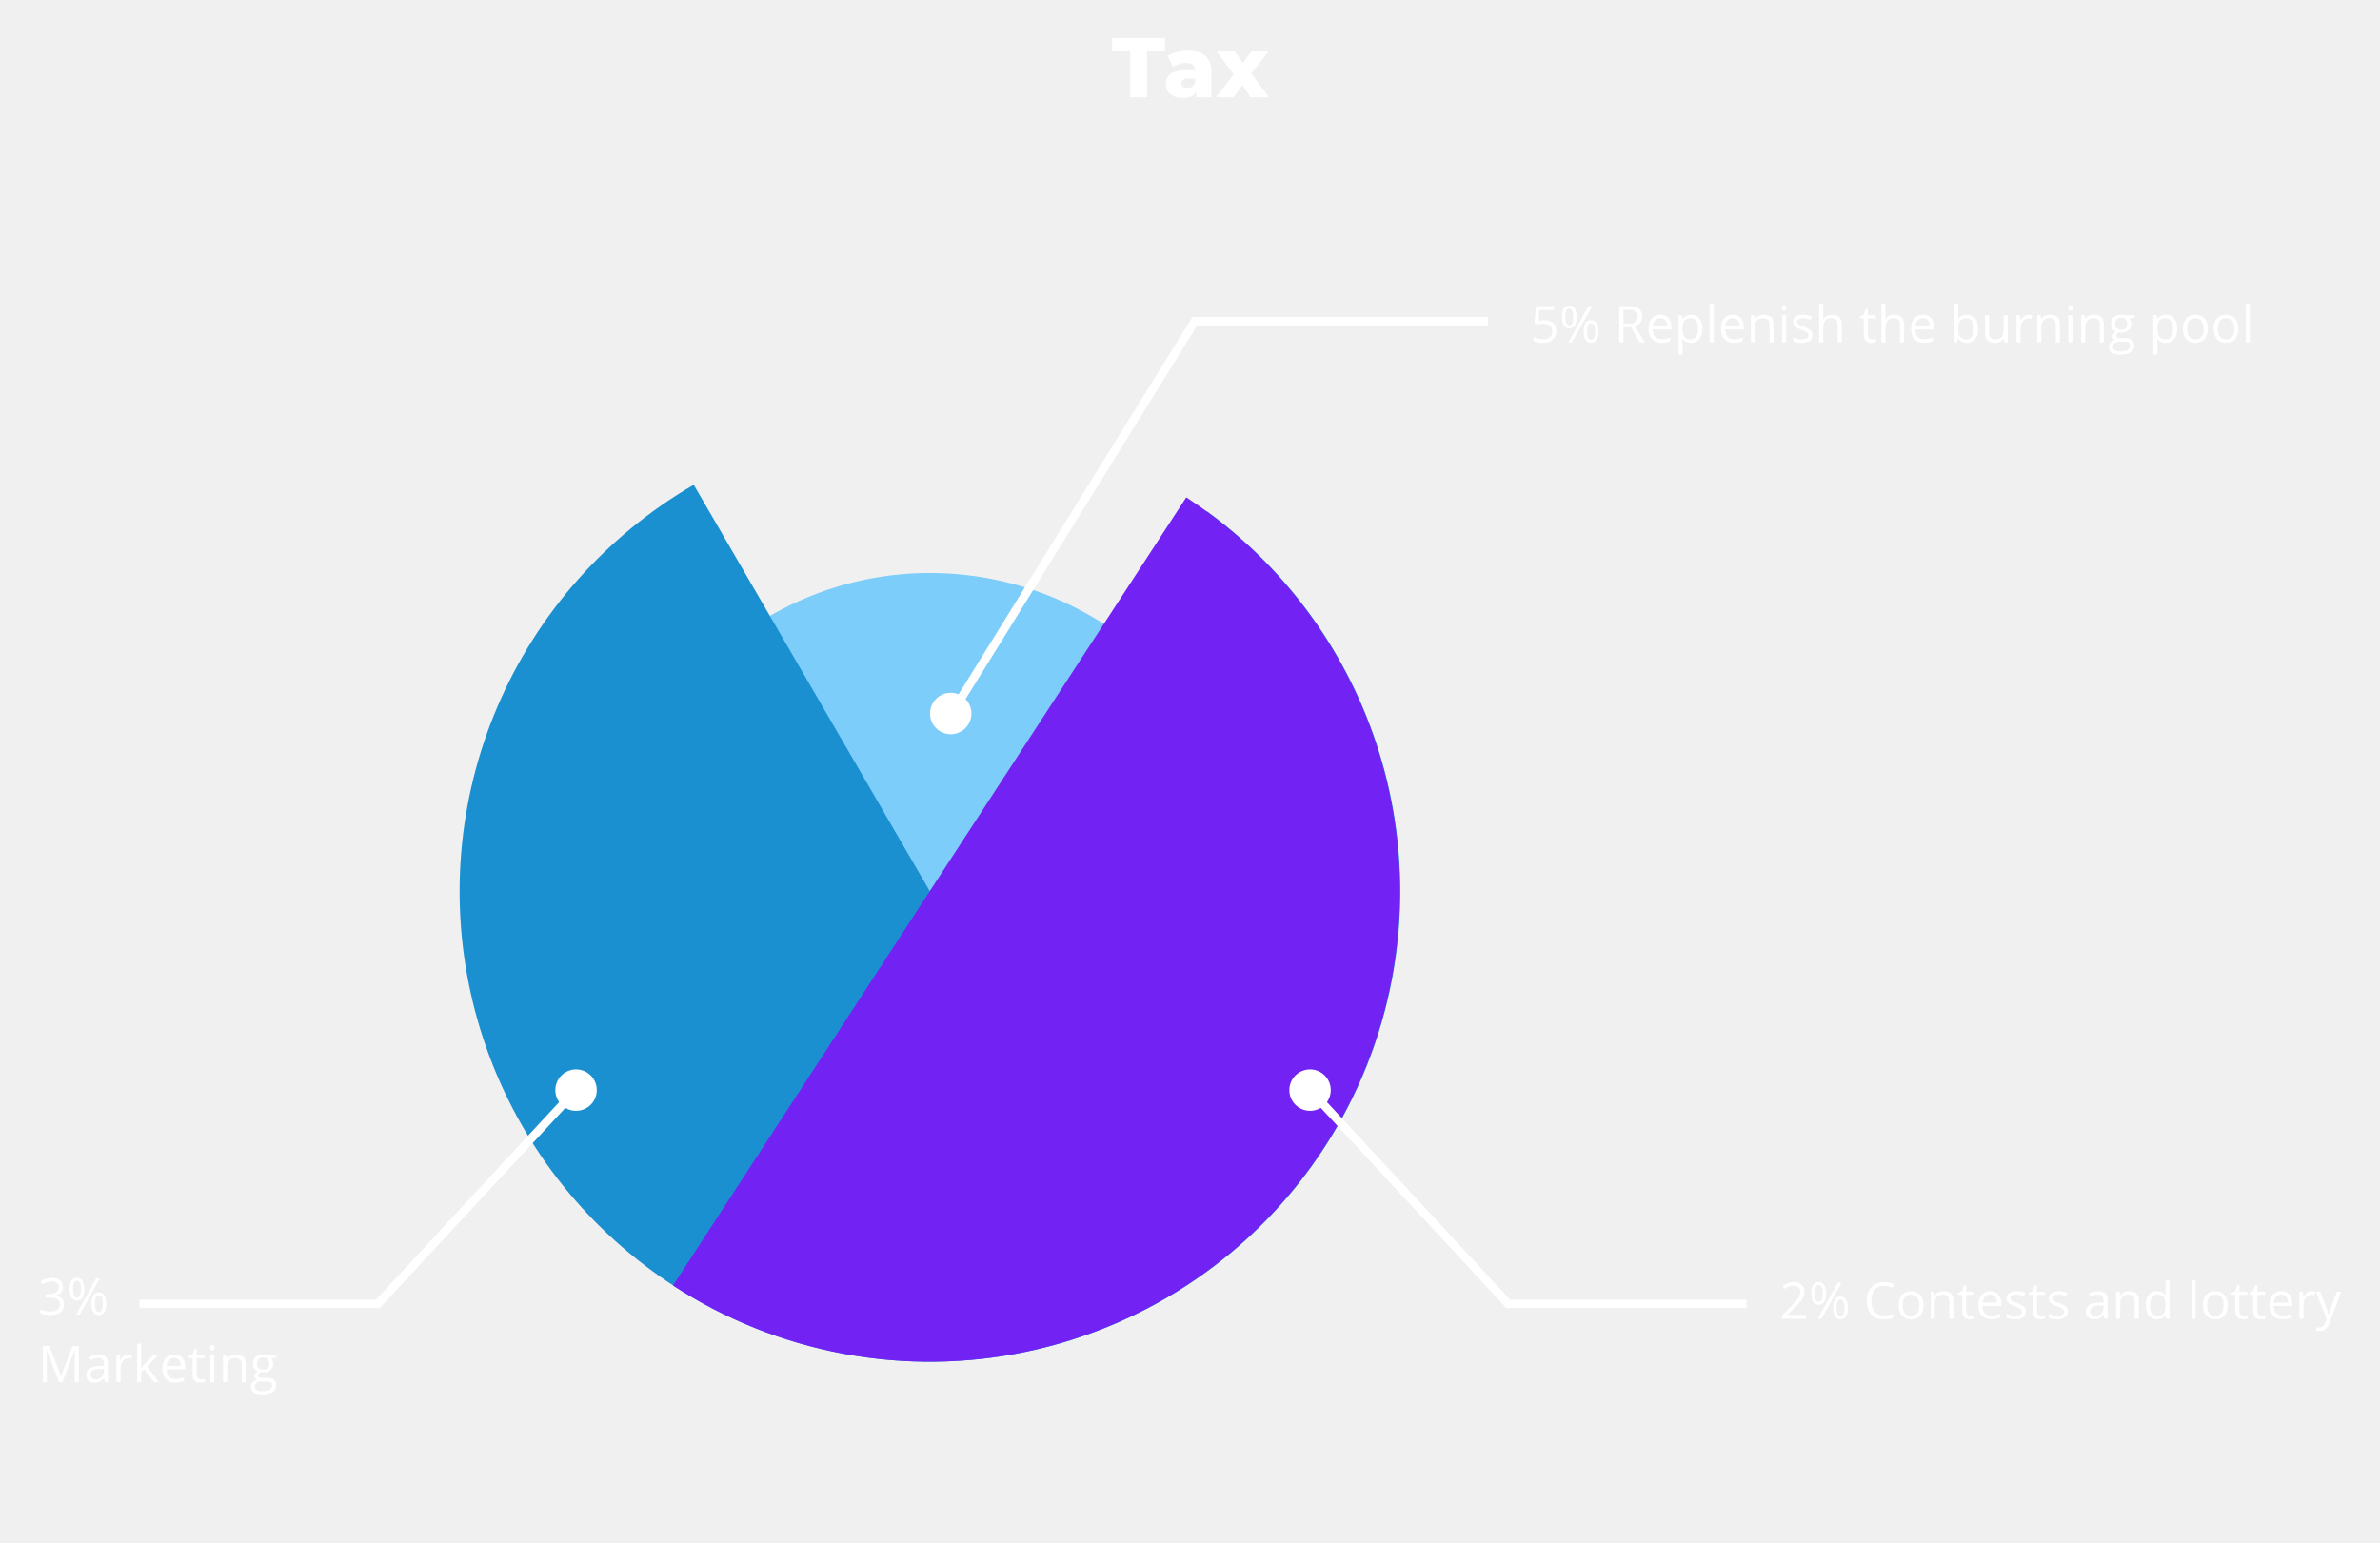
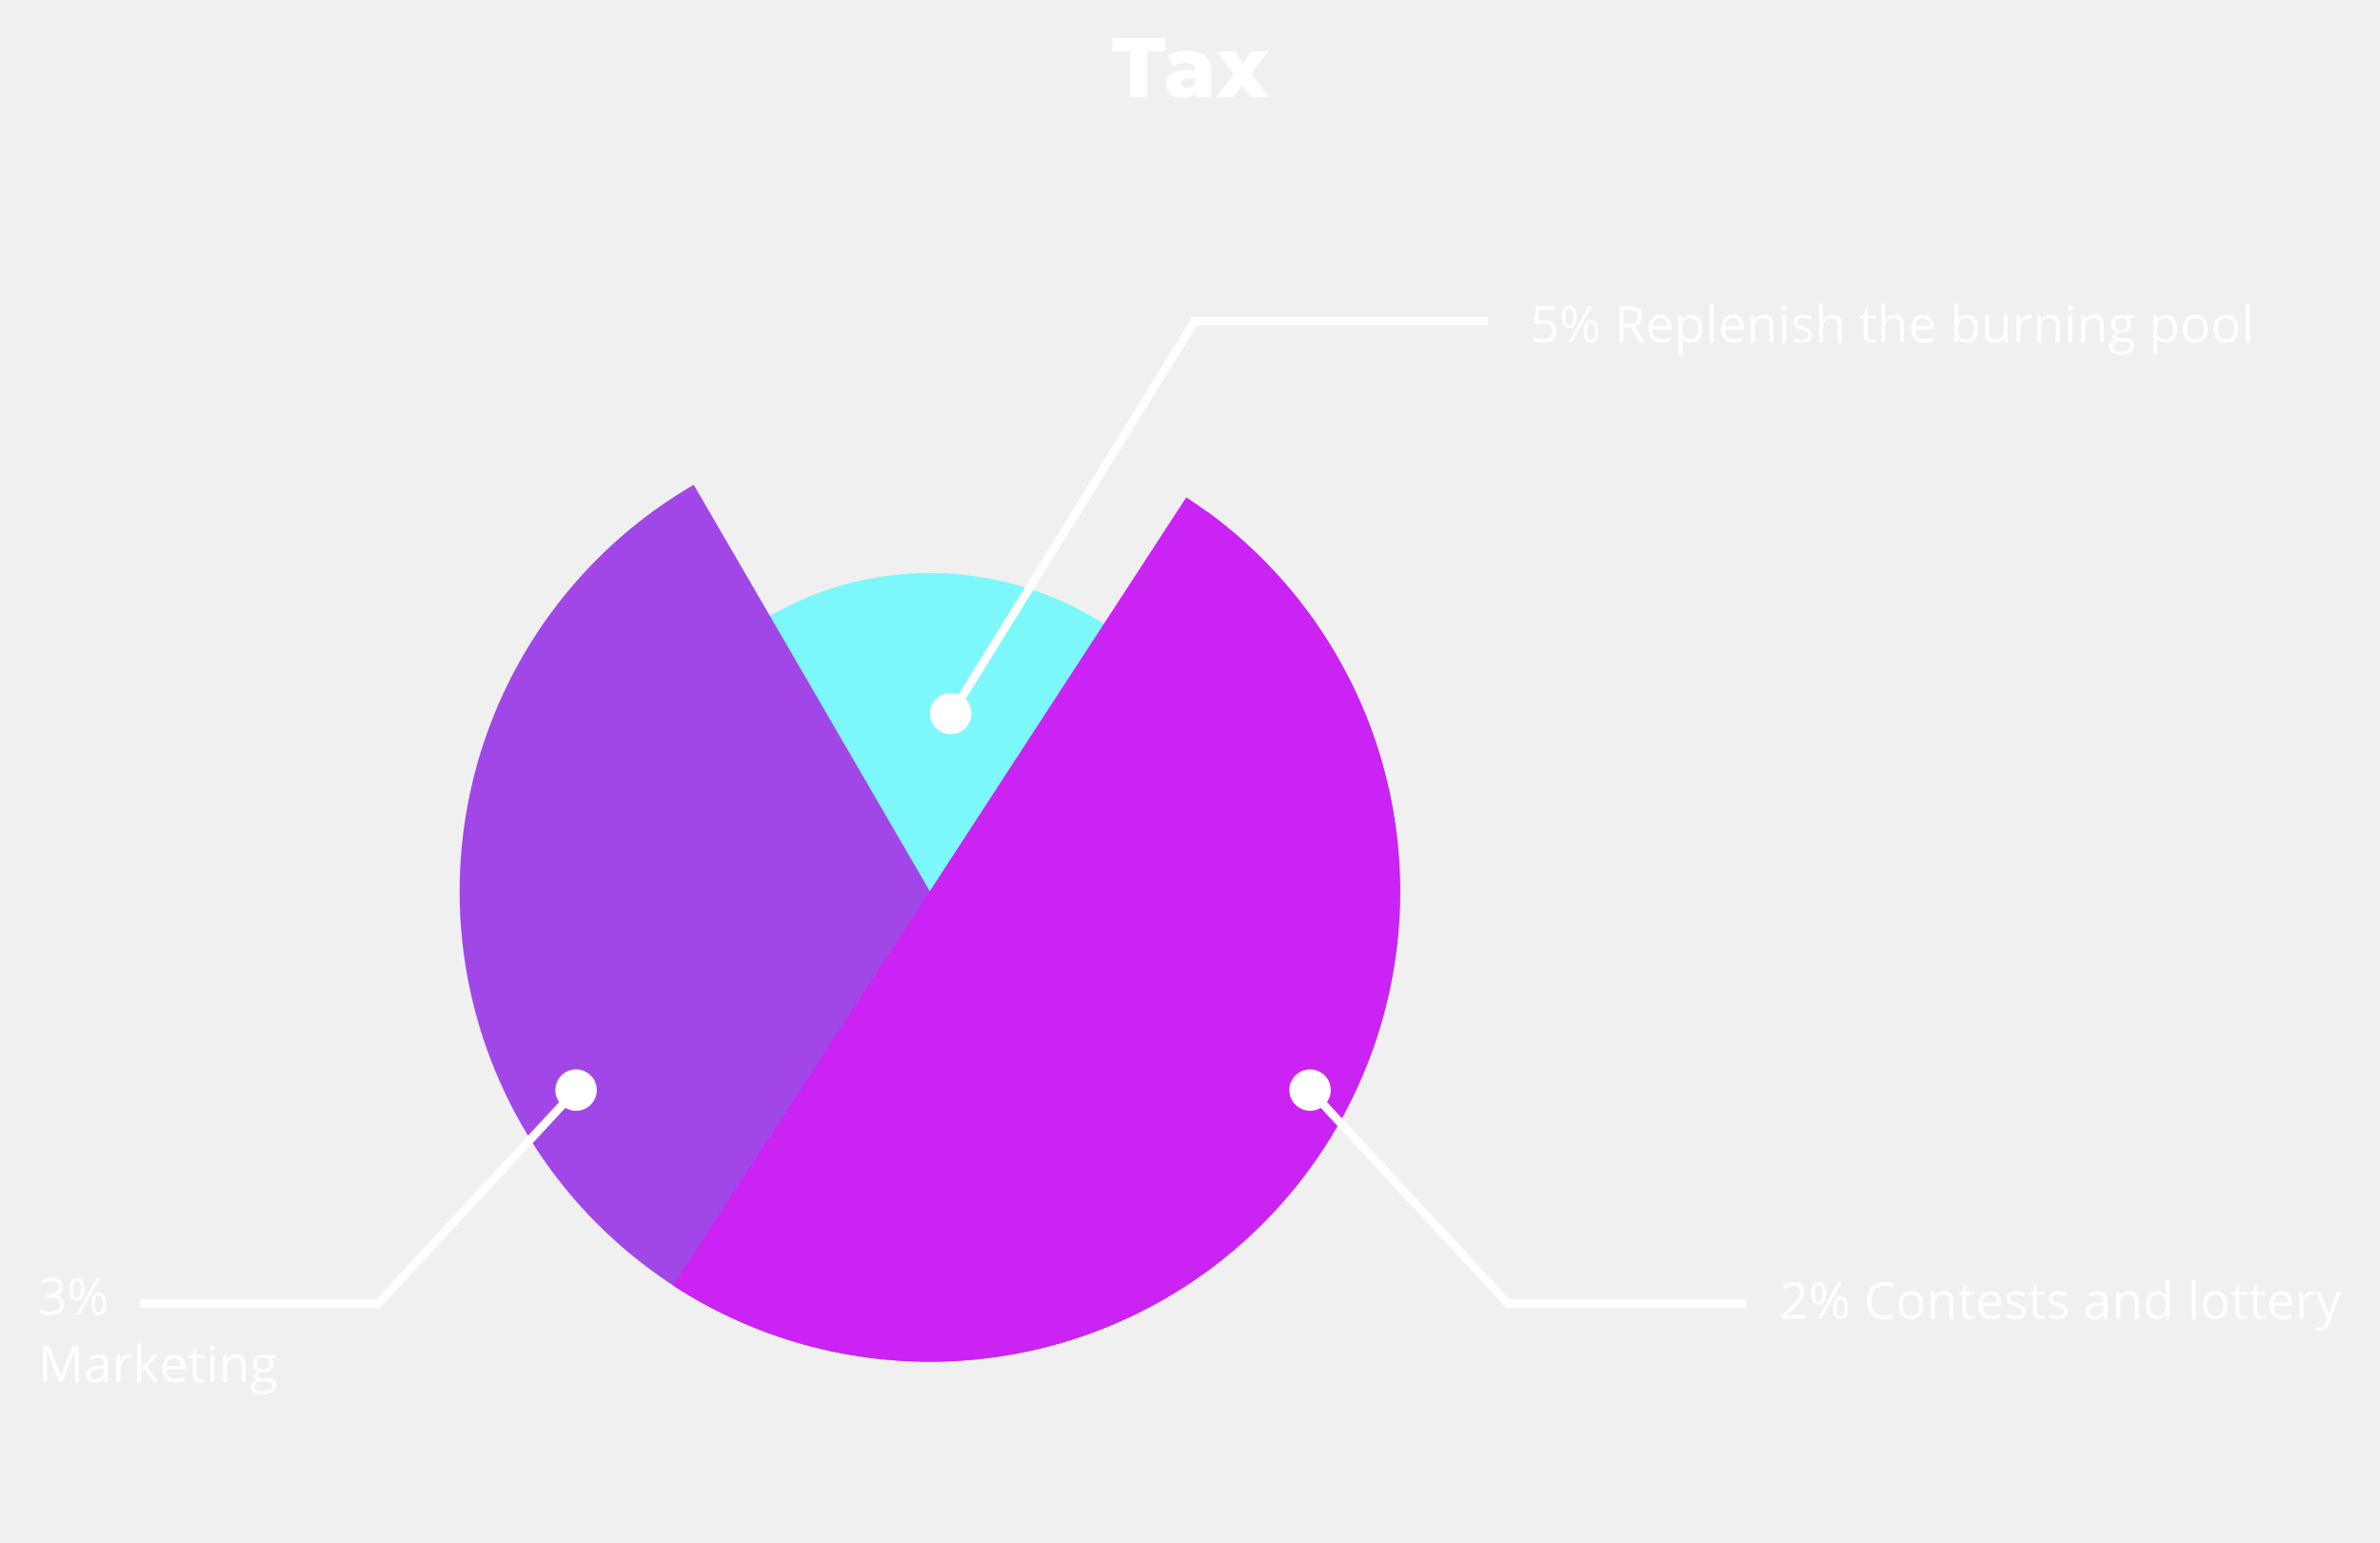
<svg xmlns="http://www.w3.org/2000/svg" width="563" height="365" viewBox="0 0 563 365" fill="none">
-   <circle cx="220.039" cy="211.506" r="75.936" transform="rotate(-32.9896 220.039 211.506)" fill="#7DCDFA" />
-   <path d="M285.477 120.96C304.859 135.074 319.163 155.071 326.259 177.973C333.355 200.876 332.862 225.457 324.855 248.057C316.848 270.656 301.755 290.065 281.823 303.391C261.892 316.718 238.189 323.249 214.245 322.012C190.3 320.775 167.396 311.837 148.944 296.528C130.491 281.219 117.478 260.359 111.842 237.055C106.205 213.75 108.248 189.249 117.666 167.199C127.083 145.15 143.371 126.733 164.104 114.691L219.983 210.901L285.477 120.96Z" fill="#1B90D1" />
-   <path d="M280.614 117.667C292.858 125.64 303.411 135.947 311.672 147.998C319.932 160.05 325.738 173.61 328.758 187.906C331.778 202.201 331.952 216.951 329.271 231.314C326.591 245.677 321.107 259.371 313.134 271.615C305.161 283.858 294.855 294.411 282.803 302.672C270.751 310.932 257.191 316.738 242.895 319.758C228.6 322.778 213.85 322.952 199.487 320.271C185.124 317.591 171.43 312.107 159.187 304.134L219.901 210.901L280.614 117.667Z" fill="#7223F3" />
+   <circle cx="220.039" cy="211.506" r="75.936" transform="rotate(-32.9896 220.039 211.506)" fill="#7DF8FA" />
+   <path d="M285.477 120.96C304.859 135.074 319.163 155.071 326.259 177.973C333.355 200.876 332.862 225.457 324.855 248.057C316.848 270.656 301.755 290.065 281.823 303.391C261.892 316.718 238.189 323.249 214.245 322.012C190.3 320.775 167.396 311.837 148.944 296.528C130.491 281.219 117.478 260.359 111.842 237.055C106.205 213.75 108.248 189.249 117.666 167.199C127.083 145.15 143.371 126.733 164.104 114.691L219.983 210.901L285.477 120.96Z" fill="#A147E7" />
+   <path d="M280.614 117.667C292.858 125.64 303.411 135.947 311.672 147.998C319.932 160.05 325.738 173.61 328.758 187.906C331.778 202.201 331.952 216.951 329.271 231.314C326.591 245.677 321.107 259.371 313.134 271.615C305.161 283.858 294.855 294.411 282.803 302.672C270.751 310.932 257.191 316.738 242.895 319.758C228.6 322.778 213.85 322.952 199.487 320.271C185.124 317.591 171.43 312.107 159.187 304.134L219.901 210.901L280.614 117.667Z" fill="#CA23F3" />
  <path d="M267.38 12.14H263.08V9H275.62V12.14H271.34V23H267.38V12.14ZM281.008 11.98C282.808 11.98 284.181 12.393 285.128 13.22C286.075 14.033 286.548 15.287 286.548 16.98V23H283.008V21.6C282.461 22.653 281.395 23.18 279.808 23.18C278.968 23.18 278.241 23.033 277.628 22.74C277.015 22.447 276.548 22.053 276.228 21.56C275.921 21.053 275.768 20.48 275.768 19.84C275.768 18.813 276.161 18.02 276.948 17.46C277.735 16.887 278.948 16.6 280.588 16.6H282.748C282.681 15.453 281.915 14.88 280.448 14.88C279.928 14.88 279.401 14.967 278.868 15.14C278.335 15.3 277.881 15.527 277.508 15.82L276.228 13.24C276.828 12.84 277.555 12.533 278.408 12.32C279.275 12.093 280.141 11.98 281.008 11.98ZM280.868 20.78C281.308 20.78 281.695 20.673 282.028 20.46C282.361 20.247 282.601 19.933 282.748 19.52V18.58H281.108C280.001 18.58 279.448 18.947 279.448 19.68C279.448 20.013 279.575 20.28 279.828 20.48C280.081 20.68 280.428 20.78 280.868 20.78ZM295.827 23L293.887 20.16L291.807 23H287.687L291.807 17.58L287.807 12.16H292.087L294.007 14.9L296.007 12.16H300.027L296.027 17.44L300.167 23H295.827Z" fill="white" />
  <path d="M365.264 75.768C366.166 75.768 366.875 75.992 367.391 76.441C367.91 76.887 368.17 77.498 368.17 78.275C368.17 79.162 367.887 79.857 367.32 80.361C366.758 80.865 365.98 81.117 364.988 81.117C364.023 81.117 363.287 80.963 362.779 80.654V79.717C363.053 79.893 363.393 80.031 363.799 80.133C364.205 80.231 364.605 80.279 365 80.279C365.688 80.279 366.221 80.117 366.6 79.793C366.982 79.469 367.174 79 367.174 78.387C367.174 77.191 366.441 76.594 364.977 76.594C364.605 76.594 364.109 76.65 363.488 76.764L362.984 76.441L363.307 72.434H367.566V73.33H364.139L363.922 75.902C364.371 75.812 364.818 75.768 365.264 75.768ZM370.285 74.988C370.285 75.652 370.357 76.15 370.502 76.482C370.646 76.814 370.881 76.981 371.205 76.981C371.846 76.981 372.166 76.316 372.166 74.988C372.166 73.668 371.846 73.008 371.205 73.008C370.881 73.008 370.646 73.172 370.502 73.5C370.357 73.828 370.285 74.324 370.285 74.988ZM372.969 74.988C372.969 75.879 372.818 76.553 372.518 77.01C372.221 77.463 371.783 77.689 371.205 77.689C370.658 77.689 370.232 77.457 369.928 76.992C369.627 76.527 369.477 75.859 369.477 74.988C369.477 74.102 369.621 73.434 369.91 72.984C370.203 72.535 370.635 72.311 371.205 72.311C371.771 72.311 372.207 72.543 372.512 73.008C372.816 73.473 372.969 74.133 372.969 74.988ZM375.441 78.422C375.441 79.09 375.514 79.59 375.658 79.922C375.803 80.25 376.039 80.414 376.367 80.414C376.695 80.414 376.938 80.252 377.094 79.928C377.25 79.6 377.328 79.098 377.328 78.422C377.328 77.754 377.25 77.26 377.094 76.939C376.938 76.615 376.695 76.453 376.367 76.453C376.039 76.453 375.803 76.615 375.658 76.939C375.514 77.26 375.441 77.754 375.441 78.422ZM378.131 78.422C378.131 79.309 377.98 79.981 377.68 80.438C377.383 80.891 376.945 81.117 376.367 81.117C375.812 81.117 375.385 80.885 375.084 80.42C374.787 79.955 374.639 79.289 374.639 78.422C374.639 77.535 374.783 76.867 375.072 76.418C375.365 75.969 375.797 75.744 376.367 75.744C376.922 75.744 377.354 75.975 377.662 76.436C377.975 76.893 378.131 77.555 378.131 78.422ZM376.619 72.434L371.867 81H371.006L375.758 72.434H376.619ZM384.037 77.438V81H383.041V72.434H385.391C386.441 72.434 387.217 72.635 387.717 73.037C388.221 73.439 388.473 74.045 388.473 74.853C388.473 75.986 387.898 76.752 386.75 77.15L389.076 81H387.898L385.824 77.438H384.037ZM384.037 76.582H385.402C386.105 76.582 386.621 76.443 386.949 76.166C387.277 75.885 387.441 75.465 387.441 74.906C387.441 74.34 387.273 73.932 386.938 73.682C386.605 73.432 386.07 73.307 385.332 73.307H384.037V76.582ZM393.025 81.117C392.076 81.117 391.326 80.828 390.775 80.25C390.229 79.672 389.955 78.869 389.955 77.842C389.955 76.807 390.209 75.984 390.717 75.375C391.229 74.766 391.914 74.461 392.773 74.461C393.578 74.461 394.215 74.727 394.684 75.258C395.152 75.785 395.387 76.482 395.387 77.35V77.965H390.963C390.982 78.719 391.172 79.291 391.531 79.682C391.895 80.072 392.404 80.268 393.061 80.268C393.752 80.268 394.436 80.123 395.111 79.834V80.701C394.768 80.85 394.441 80.955 394.133 81.018C393.828 81.084 393.459 81.117 393.025 81.117ZM392.762 75.275C392.246 75.275 391.834 75.443 391.525 75.779C391.221 76.115 391.041 76.58 390.986 77.174H394.344C394.344 76.561 394.207 76.092 393.934 75.768C393.66 75.439 393.27 75.275 392.762 75.275ZM400.039 81.117C399.621 81.117 399.238 81.041 398.891 80.889C398.547 80.732 398.258 80.494 398.023 80.174H397.953C398 80.549 398.023 80.904 398.023 81.24V83.883H397.051V74.578H397.842L397.977 75.457H398.023C398.273 75.106 398.564 74.852 398.896 74.695C399.229 74.539 399.609 74.461 400.039 74.461C400.891 74.461 401.547 74.752 402.008 75.334C402.473 75.916 402.705 76.732 402.705 77.783C402.705 78.838 402.469 79.658 401.996 80.244C401.527 80.826 400.875 81.117 400.039 81.117ZM399.898 75.287C399.242 75.287 398.768 75.469 398.475 75.832C398.182 76.195 398.031 76.773 398.023 77.566V77.783C398.023 78.686 398.174 79.332 398.475 79.723C398.775 80.109 399.258 80.303 399.922 80.303C400.477 80.303 400.91 80.078 401.223 79.629C401.539 79.18 401.697 78.561 401.697 77.772C401.697 76.971 401.539 76.357 401.223 75.932C400.91 75.502 400.469 75.287 399.898 75.287ZM405.383 81H404.41V71.883H405.383V81ZM410.158 81.117C409.209 81.117 408.459 80.828 407.908 80.25C407.361 79.672 407.088 78.869 407.088 77.842C407.088 76.807 407.342 75.984 407.85 75.375C408.361 74.766 409.047 74.461 409.906 74.461C410.711 74.461 411.348 74.727 411.816 75.258C412.285 75.785 412.52 76.482 412.52 77.35V77.965H408.096C408.115 78.719 408.305 79.291 408.664 79.682C409.027 80.072 409.537 80.268 410.193 80.268C410.885 80.268 411.568 80.123 412.244 79.834V80.701C411.9 80.85 411.574 80.955 411.266 81.018C410.961 81.084 410.592 81.117 410.158 81.117ZM409.895 75.275C409.379 75.275 408.967 75.443 408.658 75.779C408.354 76.115 408.174 76.58 408.119 77.174H411.477C411.477 76.561 411.34 76.092 411.066 75.768C410.793 75.439 410.402 75.275 409.895 75.275ZM418.578 81V76.846C418.578 76.322 418.459 75.932 418.221 75.674C417.982 75.416 417.609 75.287 417.102 75.287C416.43 75.287 415.938 75.469 415.625 75.832C415.312 76.195 415.156 76.795 415.156 77.631V81H414.184V74.578H414.975L415.133 75.457H415.18C415.379 75.141 415.658 74.897 416.018 74.725C416.377 74.549 416.777 74.461 417.219 74.461C417.992 74.461 418.574 74.648 418.965 75.023C419.355 75.394 419.551 75.99 419.551 76.811V81H418.578ZM422.527 81H421.555V74.578H422.527V81ZM421.473 72.838C421.473 72.615 421.527 72.453 421.637 72.352C421.746 72.246 421.883 72.193 422.047 72.193C422.203 72.193 422.338 72.246 422.451 72.352C422.564 72.457 422.621 72.619 422.621 72.838C422.621 73.057 422.564 73.221 422.451 73.33C422.338 73.436 422.203 73.488 422.047 73.488C421.883 73.488 421.746 73.436 421.637 73.33C421.527 73.221 421.473 73.057 421.473 72.838ZM428.732 79.248C428.732 79.846 428.51 80.307 428.064 80.631C427.619 80.955 426.994 81.117 426.189 81.117C425.338 81.117 424.674 80.982 424.197 80.713V79.811C424.506 79.967 424.836 80.09 425.188 80.18C425.543 80.269 425.885 80.314 426.213 80.314C426.721 80.314 427.111 80.234 427.385 80.074C427.658 79.91 427.795 79.662 427.795 79.33C427.795 79.08 427.686 78.867 427.467 78.691C427.252 78.512 426.83 78.301 426.201 78.059C425.604 77.836 425.178 77.643 424.924 77.478C424.674 77.311 424.486 77.121 424.361 76.91C424.24 76.699 424.18 76.447 424.18 76.154C424.18 75.631 424.393 75.219 424.818 74.918C425.244 74.613 425.828 74.461 426.57 74.461C427.262 74.461 427.938 74.602 428.598 74.883L428.252 75.674C427.607 75.408 427.023 75.275 426.5 75.275C426.039 75.275 425.691 75.348 425.457 75.492C425.223 75.637 425.105 75.836 425.105 76.09C425.105 76.262 425.148 76.408 425.234 76.529C425.324 76.65 425.467 76.766 425.662 76.875C425.857 76.984 426.232 77.143 426.787 77.35C427.549 77.627 428.062 77.906 428.328 78.188C428.598 78.469 428.732 78.822 428.732 79.248ZM434.715 81V76.846C434.715 76.322 434.596 75.932 434.357 75.674C434.119 75.416 433.746 75.287 433.238 75.287C432.562 75.287 432.068 75.471 431.756 75.838C431.447 76.205 431.293 76.807 431.293 77.643V81H430.32V71.883H431.293V74.643C431.293 74.975 431.277 75.25 431.246 75.469H431.305C431.496 75.16 431.768 74.918 432.119 74.742C432.475 74.562 432.879 74.473 433.332 74.473C434.117 74.473 434.705 74.66 435.096 75.035C435.49 75.406 435.688 75.998 435.688 76.811V81H434.715ZM442.883 80.314C443.055 80.314 443.221 80.303 443.381 80.279C443.541 80.252 443.668 80.225 443.762 80.197V80.941C443.656 80.992 443.5 81.033 443.293 81.064C443.09 81.1 442.906 81.117 442.742 81.117C441.5 81.117 440.879 80.463 440.879 79.154V75.334H439.959V74.865L440.879 74.461L441.289 73.09H441.852V74.578H443.715V75.334H441.852V79.113C441.852 79.5 441.943 79.797 442.127 80.004C442.311 80.211 442.562 80.314 442.883 80.314ZM449.445 81V76.846C449.445 76.322 449.326 75.932 449.088 75.674C448.85 75.416 448.477 75.287 447.969 75.287C447.293 75.287 446.799 75.471 446.486 75.838C446.178 76.205 446.023 76.807 446.023 77.643V81H445.051V71.883H446.023V74.643C446.023 74.975 446.008 75.25 445.977 75.469H446.035C446.227 75.16 446.498 74.918 446.85 74.742C447.205 74.562 447.609 74.473 448.062 74.473C448.848 74.473 449.436 74.66 449.826 75.035C450.221 75.406 450.418 75.998 450.418 76.811V81H449.445ZM455.135 81.117C454.186 81.117 453.436 80.828 452.885 80.25C452.338 79.672 452.064 78.869 452.064 77.842C452.064 76.807 452.318 75.984 452.826 75.375C453.338 74.766 454.023 74.461 454.883 74.461C455.688 74.461 456.324 74.727 456.793 75.258C457.262 75.785 457.496 76.482 457.496 77.35V77.965H453.072C453.092 78.719 453.281 79.291 453.641 79.682C454.004 80.072 454.514 80.268 455.17 80.268C455.861 80.268 456.545 80.123 457.221 79.834V80.701C456.877 80.85 456.551 80.955 456.242 81.018C455.938 81.084 455.568 81.117 455.135 81.117ZM454.871 75.275C454.355 75.275 453.943 75.443 453.635 75.779C453.33 76.115 453.15 76.58 453.096 77.174H456.453C456.453 76.561 456.316 76.092 456.043 75.768C455.77 75.439 455.379 75.275 454.871 75.275ZM465.266 74.473C466.109 74.473 466.764 74.762 467.229 75.34C467.697 75.914 467.932 76.728 467.932 77.783C467.932 78.838 467.695 79.658 467.223 80.244C466.754 80.826 466.102 81.117 465.266 81.117C464.848 81.117 464.465 81.041 464.117 80.889C463.773 80.732 463.484 80.494 463.25 80.174H463.18L462.975 81H462.277V71.883H463.25V74.098C463.25 74.594 463.234 75.039 463.203 75.434H463.25C463.703 74.793 464.375 74.473 465.266 74.473ZM465.125 75.287C464.461 75.287 463.982 75.478 463.689 75.861C463.396 76.24 463.25 76.881 463.25 77.783C463.25 78.686 463.4 79.332 463.701 79.723C464.002 80.109 464.484 80.303 465.148 80.303C465.746 80.303 466.191 80.086 466.484 79.652C466.777 79.215 466.924 78.588 466.924 77.772C466.924 76.936 466.777 76.312 466.484 75.902C466.191 75.492 465.738 75.287 465.125 75.287ZM470.551 74.578V78.744C470.551 79.268 470.67 79.658 470.908 79.916C471.146 80.174 471.52 80.303 472.027 80.303C472.699 80.303 473.189 80.119 473.498 79.752C473.811 79.385 473.967 78.785 473.967 77.953V74.578H474.939V81H474.137L473.996 80.139H473.943C473.744 80.455 473.467 80.697 473.111 80.865C472.76 81.033 472.357 81.117 471.904 81.117C471.123 81.117 470.537 80.932 470.146 80.561C469.76 80.189 469.566 79.596 469.566 78.779V74.578H470.551ZM479.938 74.461C480.223 74.461 480.479 74.484 480.705 74.531L480.57 75.434C480.305 75.375 480.07 75.346 479.867 75.346C479.348 75.346 478.902 75.557 478.531 75.978C478.164 76.4 477.98 76.926 477.98 77.555V81H477.008V74.578H477.811L477.922 75.768H477.969C478.207 75.35 478.494 75.027 478.83 74.801C479.166 74.574 479.535 74.461 479.938 74.461ZM486.301 81V76.846C486.301 76.322 486.182 75.932 485.943 75.674C485.705 75.416 485.332 75.287 484.824 75.287C484.152 75.287 483.66 75.469 483.348 75.832C483.035 76.195 482.879 76.795 482.879 77.631V81H481.906V74.578H482.697L482.855 75.457H482.902C483.102 75.141 483.381 74.897 483.74 74.725C484.1 74.549 484.5 74.461 484.941 74.461C485.715 74.461 486.297 74.648 486.688 75.023C487.078 75.394 487.273 75.99 487.273 76.811V81H486.301ZM490.25 81H489.277V74.578H490.25V81ZM489.195 72.838C489.195 72.615 489.25 72.453 489.359 72.352C489.469 72.246 489.605 72.193 489.77 72.193C489.926 72.193 490.061 72.246 490.174 72.352C490.287 72.457 490.344 72.619 490.344 72.838C490.344 73.057 490.287 73.221 490.174 73.33C490.061 73.436 489.926 73.488 489.77 73.488C489.605 73.488 489.469 73.436 489.359 73.33C489.25 73.221 489.195 73.057 489.195 72.838ZM496.707 81V76.846C496.707 76.322 496.588 75.932 496.35 75.674C496.111 75.416 495.738 75.287 495.23 75.287C494.559 75.287 494.066 75.469 493.754 75.832C493.441 76.195 493.285 76.795 493.285 77.631V81H492.312V74.578H493.104L493.262 75.457H493.309C493.508 75.141 493.787 74.897 494.146 74.725C494.506 74.549 494.906 74.461 495.348 74.461C496.121 74.461 496.703 74.648 497.094 75.023C497.484 75.394 497.68 75.99 497.68 76.811V81H496.707ZM504.939 74.578V75.193L503.75 75.334C503.859 75.471 503.957 75.65 504.043 75.873C504.129 76.092 504.172 76.34 504.172 76.617C504.172 77.246 503.957 77.748 503.527 78.123C503.098 78.498 502.508 78.686 501.758 78.686C501.566 78.686 501.387 78.67 501.219 78.639C500.805 78.857 500.598 79.133 500.598 79.465C500.598 79.641 500.67 79.772 500.814 79.857C500.959 79.939 501.207 79.981 501.559 79.981H502.695C503.391 79.981 503.924 80.127 504.295 80.42C504.67 80.713 504.857 81.139 504.857 81.697C504.857 82.408 504.572 82.949 504.002 83.32C503.432 83.695 502.6 83.883 501.506 83.883C500.666 83.883 500.018 83.727 499.561 83.414C499.107 83.102 498.881 82.66 498.881 82.09C498.881 81.699 499.006 81.361 499.256 81.076C499.506 80.791 499.857 80.598 500.311 80.496C500.146 80.422 500.008 80.307 499.895 80.15C499.785 79.994 499.73 79.812 499.73 79.606C499.73 79.371 499.793 79.166 499.918 78.99C500.043 78.814 500.24 78.644 500.51 78.481C500.178 78.344 499.906 78.111 499.695 77.783C499.488 77.455 499.385 77.08 499.385 76.658C499.385 75.955 499.596 75.414 500.018 75.035C500.439 74.652 501.037 74.461 501.811 74.461C502.146 74.461 502.449 74.5 502.719 74.578H504.939ZM499.818 82.078C499.818 82.426 499.965 82.689 500.258 82.869C500.551 83.049 500.971 83.139 501.518 83.139C502.334 83.139 502.938 83.016 503.328 82.769C503.723 82.527 503.92 82.197 503.92 81.779C503.92 81.432 503.812 81.189 503.598 81.053C503.383 80.92 502.979 80.853 502.385 80.853H501.219C500.777 80.853 500.434 80.959 500.188 81.17C499.941 81.381 499.818 81.684 499.818 82.078ZM500.346 76.635C500.346 77.084 500.473 77.424 500.727 77.654C500.98 77.885 501.334 78 501.787 78C502.736 78 503.211 77.539 503.211 76.617C503.211 75.652 502.73 75.17 501.77 75.17C501.312 75.17 500.961 75.293 500.715 75.539C500.469 75.785 500.346 76.15 500.346 76.635ZM512.363 81.117C511.945 81.117 511.562 81.041 511.215 80.889C510.871 80.732 510.582 80.494 510.348 80.174H510.277C510.324 80.549 510.348 80.904 510.348 81.24V83.883H509.375V74.578H510.166L510.301 75.457H510.348C510.598 75.106 510.889 74.852 511.221 74.695C511.553 74.539 511.934 74.461 512.363 74.461C513.215 74.461 513.871 74.752 514.332 75.334C514.797 75.916 515.029 76.732 515.029 77.783C515.029 78.838 514.793 79.658 514.32 80.244C513.852 80.826 513.199 81.117 512.363 81.117ZM512.223 75.287C511.566 75.287 511.092 75.469 510.799 75.832C510.506 76.195 510.355 76.773 510.348 77.566V77.783C510.348 78.686 510.498 79.332 510.799 79.723C511.1 80.109 511.582 80.303 512.246 80.303C512.801 80.303 513.234 80.078 513.547 79.629C513.863 79.18 514.021 78.561 514.021 77.772C514.021 76.971 513.863 76.357 513.547 75.932C513.234 75.502 512.793 75.287 512.223 75.287ZM522.277 77.783C522.277 78.83 522.014 79.648 521.486 80.238C520.959 80.824 520.23 81.117 519.301 81.117C518.727 81.117 518.217 80.982 517.771 80.713C517.326 80.443 516.982 80.057 516.74 79.553C516.498 79.049 516.377 78.459 516.377 77.783C516.377 76.736 516.639 75.922 517.162 75.34C517.686 74.754 518.412 74.461 519.342 74.461C520.24 74.461 520.953 74.76 521.48 75.357C522.012 75.955 522.277 76.764 522.277 77.783ZM517.385 77.783C517.385 78.603 517.549 79.228 517.877 79.658C518.205 80.088 518.688 80.303 519.324 80.303C519.961 80.303 520.443 80.09 520.771 79.664C521.104 79.234 521.27 78.607 521.27 77.783C521.27 76.967 521.104 76.348 520.771 75.926C520.443 75.5 519.957 75.287 519.312 75.287C518.676 75.287 518.195 75.496 517.871 75.914C517.547 76.332 517.385 76.955 517.385 77.783ZM529.531 77.783C529.531 78.83 529.268 79.648 528.74 80.238C528.213 80.824 527.484 81.117 526.555 81.117C525.98 81.117 525.471 80.982 525.025 80.713C524.58 80.443 524.236 80.057 523.994 79.553C523.752 79.049 523.631 78.459 523.631 77.783C523.631 76.736 523.893 75.922 524.416 75.34C524.939 74.754 525.666 74.461 526.596 74.461C527.494 74.461 528.207 74.76 528.734 75.357C529.266 75.955 529.531 76.764 529.531 77.783ZM524.639 77.783C524.639 78.603 524.803 79.228 525.131 79.658C525.459 80.088 525.941 80.303 526.578 80.303C527.215 80.303 527.697 80.09 528.025 79.664C528.357 79.234 528.523 78.607 528.523 77.783C528.523 76.967 528.357 76.348 528.025 75.926C527.697 75.5 527.211 75.287 526.566 75.287C525.93 75.287 525.449 75.496 525.125 75.914C524.801 76.332 524.639 76.955 524.639 77.783ZM532.215 81H531.242V71.883H532.215V81Z" fill="white" />
  <path d="M14.895 304.449C14.895 304.996 14.74 305.443 14.432 305.791C14.127 306.139 13.693 306.371 13.131 306.488V306.535C13.818 306.621 14.328 306.84 14.66 307.191C14.992 307.543 15.158 308.004 15.158 308.574C15.158 309.391 14.875 310.02 14.309 310.461C13.742 310.898 12.938 311.117 11.895 311.117C11.441 311.117 11.025 311.082 10.646 311.012C10.271 310.945 9.906 310.826 9.551 310.654V309.729C9.922 309.912 10.316 310.053 10.734 310.15C11.156 310.244 11.555 310.291 11.93 310.291C13.41 310.291 14.15 309.711 14.15 308.551C14.15 307.512 13.334 306.992 11.701 306.992H10.857V306.154H11.713C12.381 306.154 12.91 306.008 13.301 305.715C13.691 305.418 13.887 305.008 13.887 304.484C13.887 304.066 13.742 303.738 13.453 303.5C13.168 303.262 12.779 303.143 12.287 303.143C11.912 303.143 11.559 303.193 11.227 303.295C10.895 303.396 10.516 303.584 10.09 303.857L9.598 303.201C9.949 302.924 10.354 302.707 10.81 302.551C11.271 302.391 11.756 302.311 12.264 302.311C13.096 302.311 13.742 302.502 14.203 302.885C14.664 303.264 14.895 303.785 14.895 304.449ZM17.285 304.988C17.285 305.652 17.357 306.15 17.502 306.482C17.646 306.814 17.881 306.98 18.205 306.98C18.846 306.98 19.166 306.316 19.166 304.988C19.166 303.668 18.846 303.008 18.205 303.008C17.881 303.008 17.646 303.172 17.502 303.5C17.357 303.828 17.285 304.324 17.285 304.988ZM19.969 304.988C19.969 305.879 19.818 306.553 19.518 307.01C19.221 307.463 18.783 307.689 18.205 307.689C17.658 307.689 17.232 307.457 16.928 306.992C16.627 306.527 16.477 305.859 16.477 304.988C16.477 304.102 16.621 303.434 16.91 302.984C17.203 302.535 17.635 302.311 18.205 302.311C18.771 302.311 19.207 302.543 19.512 303.008C19.816 303.473 19.969 304.133 19.969 304.988ZM22.441 308.422C22.441 309.09 22.514 309.59 22.658 309.922C22.803 310.25 23.039 310.414 23.367 310.414C23.695 310.414 23.938 310.252 24.094 309.928C24.25 309.6 24.328 309.098 24.328 308.422C24.328 307.754 24.25 307.26 24.094 306.939C23.938 306.615 23.695 306.453 23.367 306.453C23.039 306.453 22.803 306.615 22.658 306.939C22.514 307.26 22.441 307.754 22.441 308.422ZM25.131 308.422C25.131 309.309 24.98 309.98 24.68 310.438C24.383 310.891 23.945 311.117 23.367 311.117C22.812 311.117 22.385 310.885 22.084 310.42C21.787 309.955 21.639 309.289 21.639 308.422C21.639 307.535 21.783 306.867 22.072 306.418C22.365 305.969 22.797 305.744 23.367 305.744C23.922 305.744 24.354 305.975 24.662 306.436C24.975 306.893 25.131 307.555 25.131 308.422ZM23.619 302.434L18.867 311H18.006L22.758 302.434H23.619ZM13.969 327L11.062 319.406H11.016C11.07 320.008 11.098 320.723 11.098 321.551V327H10.178V318.434H11.678L14.391 325.5H14.438L17.174 318.434H18.662V327H17.666V321.48C17.666 320.848 17.693 320.16 17.748 319.418H17.701L14.771 327H13.969ZM24.82 327L24.627 326.086H24.58C24.26 326.488 23.939 326.762 23.619 326.906C23.303 327.047 22.906 327.117 22.43 327.117C21.793 327.117 21.293 326.953 20.93 326.625C20.57 326.297 20.391 325.83 20.391 325.225C20.391 323.928 21.428 323.248 23.502 323.186L24.592 323.15V322.752C24.592 322.248 24.482 321.877 24.264 321.639C24.049 321.396 23.703 321.275 23.227 321.275C22.691 321.275 22.086 321.439 21.41 321.768L21.111 321.023C21.428 320.852 21.773 320.717 22.148 320.619C22.527 320.521 22.906 320.473 23.285 320.473C24.051 320.473 24.617 320.643 24.984 320.982C25.355 321.322 25.541 321.867 25.541 322.617V327H24.82ZM22.623 326.314C23.229 326.314 23.703 326.148 24.047 325.816C24.395 325.484 24.568 325.02 24.568 324.422V323.842L23.596 323.883C22.822 323.91 22.264 324.031 21.92 324.246C21.58 324.457 21.41 324.787 21.41 325.236C21.41 325.588 21.516 325.855 21.727 326.039C21.941 326.223 22.24 326.314 22.623 326.314ZM30.48 320.461C30.766 320.461 31.021 320.484 31.248 320.531L31.113 321.434C30.848 321.375 30.613 321.346 30.41 321.346C29.891 321.346 29.445 321.557 29.074 321.979C28.707 322.4 28.523 322.926 28.523 323.555V327H27.551V320.578H28.354L28.465 321.768H28.512C28.75 321.35 29.037 321.027 29.373 320.801C29.709 320.574 30.078 320.461 30.48 320.461ZM33.41 323.713C33.578 323.475 33.834 323.162 34.178 322.775L36.252 320.578H37.406L34.805 323.314L37.588 327H36.41L34.143 323.965L33.41 324.598V327H32.449V317.883H33.41V322.717C33.41 322.932 33.395 323.264 33.363 323.713H33.41ZM41.467 327.117C40.518 327.117 39.768 326.828 39.217 326.25C38.67 325.672 38.397 324.869 38.397 323.842C38.397 322.807 38.65 321.984 39.158 321.375C39.67 320.766 40.355 320.461 41.215 320.461C42.02 320.461 42.656 320.727 43.125 321.258C43.594 321.785 43.828 322.482 43.828 323.35V323.965H39.404C39.424 324.719 39.613 325.291 39.973 325.682C40.336 326.072 40.846 326.268 41.502 326.268C42.193 326.268 42.877 326.123 43.553 325.834V326.701C43.209 326.85 42.883 326.955 42.574 327.018C42.27 327.084 41.9 327.117 41.467 327.117ZM41.203 321.275C40.688 321.275 40.275 321.443 39.967 321.779C39.662 322.115 39.482 322.58 39.428 323.174H42.785C42.785 322.561 42.648 322.092 42.375 321.768C42.102 321.439 41.711 321.275 41.203 321.275ZM47.566 326.314C47.738 326.314 47.904 326.303 48.065 326.279C48.225 326.252 48.352 326.225 48.445 326.197V326.941C48.34 326.992 48.184 327.033 47.977 327.064C47.773 327.1 47.59 327.117 47.426 327.117C46.184 327.117 45.562 326.463 45.562 325.154V321.334H44.643V320.865L45.562 320.461L45.973 319.09H46.535V320.578H48.398V321.334H46.535V325.113C46.535 325.5 46.627 325.797 46.81 326.004C46.994 326.211 47.246 326.314 47.566 326.314ZM50.707 327H49.734V320.578H50.707V327ZM49.652 318.838C49.652 318.615 49.707 318.453 49.816 318.352C49.926 318.246 50.062 318.193 50.227 318.193C50.383 318.193 50.518 318.246 50.631 318.352C50.744 318.457 50.801 318.619 50.801 318.838C50.801 319.057 50.744 319.221 50.631 319.33C50.518 319.436 50.383 319.488 50.227 319.488C50.062 319.488 49.926 319.436 49.816 319.33C49.707 319.221 49.652 319.057 49.652 318.838ZM57.164 327V322.846C57.164 322.322 57.045 321.932 56.807 321.674C56.568 321.416 56.195 321.287 55.688 321.287C55.016 321.287 54.523 321.469 54.211 321.832C53.898 322.195 53.742 322.795 53.742 323.631V327H52.77V320.578H53.56L53.719 321.457H53.766C53.965 321.141 54.244 320.896 54.603 320.725C54.963 320.549 55.363 320.461 55.805 320.461C56.578 320.461 57.16 320.648 57.551 321.023C57.941 321.395 58.137 321.99 58.137 322.811V327H57.164ZM65.397 320.578V321.193L64.207 321.334C64.316 321.471 64.414 321.65 64.5 321.873C64.586 322.092 64.629 322.34 64.629 322.617C64.629 323.246 64.414 323.748 63.984 324.123C63.555 324.498 62.965 324.686 62.215 324.686C62.023 324.686 61.844 324.67 61.676 324.639C61.262 324.857 61.055 325.133 61.055 325.465C61.055 325.641 61.127 325.771 61.272 325.857C61.416 325.939 61.664 325.98 62.016 325.98H63.152C63.848 325.98 64.381 326.127 64.752 326.42C65.127 326.713 65.314 327.139 65.314 327.697C65.314 328.408 65.029 328.949 64.459 329.32C63.889 329.695 63.057 329.883 61.963 329.883C61.123 329.883 60.475 329.727 60.018 329.414C59.565 329.102 59.338 328.66 59.338 328.09C59.338 327.699 59.463 327.361 59.713 327.076C59.963 326.791 60.315 326.598 60.768 326.496C60.603 326.422 60.465 326.307 60.352 326.15C60.242 325.994 60.188 325.812 60.188 325.605C60.188 325.371 60.25 325.166 60.375 324.99C60.5 324.814 60.697 324.645 60.967 324.48C60.635 324.344 60.363 324.111 60.152 323.783C59.945 323.455 59.842 323.08 59.842 322.658C59.842 321.955 60.053 321.414 60.475 321.035C60.897 320.652 61.494 320.461 62.268 320.461C62.603 320.461 62.906 320.5 63.176 320.578H65.397ZM60.275 328.078C60.275 328.426 60.422 328.689 60.715 328.869C61.008 329.049 61.428 329.139 61.975 329.139C62.791 329.139 63.395 329.016 63.785 328.77C64.18 328.527 64.377 328.197 64.377 327.779C64.377 327.432 64.269 327.189 64.055 327.053C63.84 326.92 63.435 326.854 62.842 326.854H61.676C61.234 326.854 60.891 326.959 60.645 327.17C60.398 327.381 60.275 327.684 60.275 328.078ZM60.803 322.635C60.803 323.084 60.93 323.424 61.184 323.654C61.438 323.885 61.791 324 62.244 324C63.193 324 63.668 323.539 63.668 322.617C63.668 321.652 63.188 321.17 62.227 321.17C61.77 321.17 61.418 321.293 61.172 321.539C60.926 321.785 60.803 322.15 60.803 322.635Z" fill="white" />
  <path d="M427.217 312H421.586V311.162L423.842 308.895C424.529 308.199 424.982 307.703 425.201 307.406C425.42 307.109 425.584 306.82 425.693 306.539C425.803 306.258 425.857 305.955 425.857 305.631C425.857 305.174 425.719 304.812 425.441 304.547C425.164 304.277 424.779 304.143 424.287 304.143C423.932 304.143 423.594 304.201 423.273 304.318C422.957 304.436 422.604 304.648 422.213 304.957L421.697 304.295C422.486 303.639 423.346 303.311 424.275 303.311C425.08 303.311 425.711 303.518 426.168 303.932C426.625 304.342 426.854 304.895 426.854 305.59C426.854 306.133 426.701 306.67 426.396 307.201C426.092 307.732 425.521 308.404 424.686 309.217L422.811 311.051V311.098H427.217V312ZM429.285 305.988C429.285 306.652 429.357 307.15 429.502 307.482C429.646 307.814 429.881 307.98 430.205 307.98C430.846 307.98 431.166 307.316 431.166 305.988C431.166 304.668 430.846 304.008 430.205 304.008C429.881 304.008 429.646 304.172 429.502 304.5C429.357 304.828 429.285 305.324 429.285 305.988ZM431.969 305.988C431.969 306.879 431.818 307.553 431.518 308.01C431.221 308.463 430.783 308.689 430.205 308.689C429.658 308.689 429.232 308.457 428.928 307.992C428.627 307.527 428.477 306.859 428.477 305.988C428.477 305.102 428.621 304.434 428.91 303.984C429.203 303.535 429.635 303.311 430.205 303.311C430.771 303.311 431.207 303.543 431.512 304.008C431.816 304.473 431.969 305.133 431.969 305.988ZM434.441 309.422C434.441 310.09 434.514 310.59 434.658 310.922C434.803 311.25 435.039 311.414 435.367 311.414C435.695 311.414 435.938 311.252 436.094 310.928C436.25 310.6 436.328 310.098 436.328 309.422C436.328 308.754 436.25 308.26 436.094 307.939C435.938 307.615 435.695 307.453 435.367 307.453C435.039 307.453 434.803 307.615 434.658 307.939C434.514 308.26 434.441 308.754 434.441 309.422ZM437.131 309.422C437.131 310.309 436.98 310.98 436.68 311.438C436.383 311.891 435.945 312.117 435.367 312.117C434.812 312.117 434.385 311.885 434.084 311.42C433.787 310.955 433.639 310.289 433.639 309.422C433.639 308.535 433.783 307.867 434.072 307.418C434.365 306.969 434.797 306.744 435.367 306.744C435.922 306.744 436.354 306.975 436.662 307.436C436.975 307.893 437.131 308.555 437.131 309.422ZM435.619 303.434L430.867 312H430.006L434.758 303.434H435.619ZM445.709 304.201C444.768 304.201 444.023 304.516 443.477 305.145C442.934 305.77 442.662 306.627 442.662 307.717C442.662 308.838 442.924 309.705 443.447 310.318C443.975 310.928 444.725 311.232 445.697 311.232C446.295 311.232 446.977 311.125 447.742 310.91V311.783C447.148 312.006 446.416 312.117 445.545 312.117C444.283 312.117 443.309 311.734 442.621 310.969C441.938 310.203 441.596 309.115 441.596 307.705C441.596 306.822 441.76 306.049 442.088 305.385C442.42 304.721 442.896 304.209 443.518 303.85C444.143 303.49 444.877 303.311 445.721 303.311C446.619 303.311 447.404 303.475 448.076 303.803L447.654 304.658C447.006 304.354 446.357 304.201 445.709 304.201ZM455.008 308.783C455.008 309.83 454.744 310.648 454.217 311.238C453.689 311.824 452.961 312.117 452.031 312.117C451.457 312.117 450.947 311.982 450.502 311.713C450.057 311.443 449.713 311.057 449.471 310.553C449.229 310.049 449.107 309.459 449.107 308.783C449.107 307.736 449.369 306.922 449.893 306.34C450.416 305.754 451.143 305.461 452.072 305.461C452.971 305.461 453.684 305.76 454.211 306.357C454.742 306.955 455.008 307.764 455.008 308.783ZM450.115 308.783C450.115 309.604 450.279 310.229 450.607 310.658C450.936 311.088 451.418 311.303 452.055 311.303C452.691 311.303 453.174 311.09 453.502 310.664C453.834 310.234 454 309.607 454 308.783C454 307.967 453.834 307.348 453.502 306.926C453.174 306.5 452.688 306.287 452.043 306.287C451.406 306.287 450.926 306.496 450.602 306.914C450.277 307.332 450.115 307.955 450.115 308.783ZM461.113 312V307.846C461.113 307.322 460.994 306.932 460.756 306.674C460.518 306.416 460.145 306.287 459.637 306.287C458.965 306.287 458.473 306.469 458.16 306.832C457.848 307.195 457.691 307.795 457.691 308.631V312H456.719V305.578H457.51L457.668 306.457H457.715C457.914 306.141 458.193 305.896 458.553 305.725C458.912 305.549 459.312 305.461 459.754 305.461C460.527 305.461 461.109 305.648 461.5 306.023C461.891 306.395 462.086 306.99 462.086 307.811V312H461.113ZM466.164 311.314C466.336 311.314 466.502 311.303 466.662 311.279C466.822 311.252 466.949 311.225 467.043 311.197V311.941C466.938 311.992 466.781 312.033 466.574 312.064C466.371 312.1 466.188 312.117 466.023 312.117C464.781 312.117 464.16 311.463 464.16 310.154V306.334H463.24V305.865L464.16 305.461L464.57 304.09H465.133V305.578H466.996V306.334H465.133V310.113C465.133 310.5 465.225 310.797 465.408 311.004C465.592 311.211 465.844 311.314 466.164 311.314ZM471.045 312.117C470.096 312.117 469.346 311.828 468.795 311.25C468.248 310.672 467.975 309.869 467.975 308.842C467.975 307.807 468.229 306.984 468.736 306.375C469.248 305.766 469.934 305.461 470.793 305.461C471.598 305.461 472.234 305.727 472.703 306.258C473.172 306.785 473.406 307.482 473.406 308.35V308.965H468.982C469.002 309.719 469.191 310.291 469.551 310.682C469.914 311.072 470.424 311.268 471.08 311.268C471.771 311.268 472.455 311.123 473.131 310.834V311.701C472.787 311.85 472.461 311.955 472.152 312.018C471.848 312.084 471.479 312.117 471.045 312.117ZM470.781 306.275C470.266 306.275 469.854 306.443 469.545 306.779C469.24 307.115 469.061 307.58 469.006 308.174H472.363C472.363 307.561 472.227 307.092 471.953 306.768C471.68 306.439 471.289 306.275 470.781 306.275ZM479.213 310.248C479.213 310.846 478.99 311.307 478.545 311.631C478.1 311.955 477.475 312.117 476.67 312.117C475.818 312.117 475.154 311.982 474.678 311.713V310.811C474.986 310.967 475.316 311.09 475.668 311.18C476.023 311.27 476.365 311.314 476.693 311.314C477.201 311.314 477.592 311.234 477.865 311.074C478.139 310.91 478.275 310.662 478.275 310.33C478.275 310.08 478.166 309.867 477.947 309.691C477.732 309.512 477.311 309.301 476.682 309.059C476.084 308.836 475.658 308.643 475.404 308.479C475.154 308.311 474.967 308.121 474.842 307.91C474.721 307.699 474.66 307.447 474.66 307.154C474.66 306.631 474.873 306.219 475.299 305.918C475.725 305.613 476.309 305.461 477.051 305.461C477.742 305.461 478.418 305.602 479.078 305.883L478.732 306.674C478.088 306.408 477.504 306.275 476.98 306.275C476.52 306.275 476.172 306.348 475.938 306.492C475.703 306.637 475.586 306.836 475.586 307.09C475.586 307.262 475.629 307.408 475.715 307.529C475.805 307.65 475.947 307.766 476.143 307.875C476.338 307.984 476.713 308.143 477.268 308.35C478.029 308.627 478.543 308.906 478.809 309.188C479.078 309.469 479.213 309.822 479.213 310.248ZM482.875 311.314C483.047 311.314 483.213 311.303 483.373 311.279C483.533 311.252 483.66 311.225 483.754 311.197V311.941C483.648 311.992 483.492 312.033 483.285 312.064C483.082 312.1 482.898 312.117 482.734 312.117C481.492 312.117 480.871 311.463 480.871 310.154V306.334H479.951V305.865L480.871 305.461L481.281 304.09H481.844V305.578H483.707V306.334H481.844V310.113C481.844 310.5 481.936 310.797 482.119 311.004C482.303 311.211 482.555 311.314 482.875 311.314ZM489.186 310.248C489.186 310.846 488.963 311.307 488.518 311.631C488.072 311.955 487.447 312.117 486.643 312.117C485.791 312.117 485.127 311.982 484.65 311.713V310.811C484.959 310.967 485.289 311.09 485.641 311.18C485.996 311.27 486.338 311.314 486.666 311.314C487.174 311.314 487.564 311.234 487.838 311.074C488.111 310.91 488.248 310.662 488.248 310.33C488.248 310.08 488.139 309.867 487.92 309.691C487.705 309.512 487.283 309.301 486.654 309.059C486.057 308.836 485.631 308.643 485.377 308.479C485.127 308.311 484.939 308.121 484.814 307.91C484.693 307.699 484.633 307.447 484.633 307.154C484.633 306.631 484.846 306.219 485.271 305.918C485.697 305.613 486.281 305.461 487.023 305.461C487.715 305.461 488.391 305.602 489.051 305.883L488.705 306.674C488.061 306.408 487.477 306.275 486.953 306.275C486.492 306.275 486.145 306.348 485.91 306.492C485.676 306.637 485.559 306.836 485.559 307.09C485.559 307.262 485.602 307.408 485.688 307.529C485.777 307.65 485.92 307.766 486.115 307.875C486.311 307.984 486.686 308.143 487.24 308.35C488.002 308.627 488.516 308.906 488.781 309.188C489.051 309.469 489.186 309.822 489.186 310.248ZM497.84 312L497.646 311.086H497.6C497.279 311.488 496.959 311.762 496.639 311.906C496.322 312.047 495.926 312.117 495.449 312.117C494.812 312.117 494.312 311.953 493.949 311.625C493.59 311.297 493.41 310.83 493.41 310.225C493.41 308.928 494.447 308.248 496.521 308.186L497.611 308.15V307.752C497.611 307.248 497.502 306.877 497.283 306.639C497.068 306.396 496.723 306.275 496.246 306.275C495.711 306.275 495.105 306.439 494.43 306.768L494.131 306.023C494.447 305.852 494.793 305.717 495.168 305.619C495.547 305.521 495.926 305.473 496.305 305.473C497.07 305.473 497.637 305.643 498.004 305.982C498.375 306.322 498.561 306.867 498.561 307.617V312H497.84ZM495.643 311.314C496.248 311.314 496.723 311.148 497.066 310.816C497.414 310.484 497.588 310.02 497.588 309.422V308.842L496.615 308.883C495.842 308.91 495.283 309.031 494.939 309.246C494.6 309.457 494.43 309.787 494.43 310.236C494.43 310.588 494.535 310.855 494.746 311.039C494.961 311.223 495.26 311.314 495.643 311.314ZM504.965 312V307.846C504.965 307.322 504.846 306.932 504.607 306.674C504.369 306.416 503.996 306.287 503.488 306.287C502.816 306.287 502.324 306.469 502.012 306.832C501.699 307.195 501.543 307.795 501.543 308.631V312H500.57V305.578H501.361L501.52 306.457H501.566C501.766 306.141 502.045 305.896 502.404 305.725C502.764 305.549 503.164 305.461 503.605 305.461C504.379 305.461 504.961 305.648 505.352 306.023C505.742 306.395 505.938 306.99 505.938 307.811V312H504.965ZM512.312 311.139H512.26C511.811 311.791 511.139 312.117 510.244 312.117C509.404 312.117 508.75 311.83 508.281 311.256C507.816 310.682 507.584 309.865 507.584 308.807C507.584 307.748 507.818 306.926 508.287 306.34C508.756 305.754 509.408 305.461 510.244 305.461C511.115 305.461 511.783 305.777 512.248 306.41H512.324L512.283 305.947L512.26 305.496V302.883H513.232V312H512.441L512.312 311.139ZM510.367 311.303C511.031 311.303 511.512 311.123 511.809 310.764C512.109 310.4 512.26 309.816 512.26 309.012V308.807C512.26 307.896 512.107 307.248 511.803 306.861C511.502 306.471 511.02 306.275 510.355 306.275C509.785 306.275 509.348 306.498 509.043 306.943C508.742 307.385 508.592 308.01 508.592 308.818C508.592 309.639 508.742 310.258 509.043 310.676C509.344 311.094 509.785 311.303 510.367 311.303ZM519.391 312H518.418V302.883H519.391V312ZM526.996 308.783C526.996 309.83 526.732 310.648 526.205 311.238C525.678 311.824 524.949 312.117 524.02 312.117C523.445 312.117 522.936 311.982 522.49 311.713C522.045 311.443 521.701 311.057 521.459 310.553C521.217 310.049 521.096 309.459 521.096 308.783C521.096 307.736 521.357 306.922 521.881 306.34C522.404 305.754 523.131 305.461 524.061 305.461C524.959 305.461 525.672 305.76 526.199 306.357C526.73 306.955 526.996 307.764 526.996 308.783ZM522.104 308.783C522.104 309.604 522.268 310.229 522.596 310.658C522.924 311.088 523.406 311.303 524.043 311.303C524.68 311.303 525.162 311.09 525.49 310.664C525.822 310.234 525.988 309.607 525.988 308.783C525.988 307.967 525.822 307.348 525.49 306.926C525.162 306.5 524.676 306.287 524.031 306.287C523.395 306.287 522.914 306.496 522.59 306.914C522.266 307.332 522.104 307.955 522.104 308.783ZM530.781 311.314C530.953 311.314 531.119 311.303 531.279 311.279C531.439 311.252 531.566 311.225 531.66 311.197V311.941C531.555 311.992 531.398 312.033 531.191 312.064C530.988 312.1 530.805 312.117 530.641 312.117C529.398 312.117 528.777 311.463 528.777 310.154V306.334H527.857V305.865L528.777 305.461L529.188 304.09H529.75V305.578H531.613V306.334H529.75V310.113C529.75 310.5 529.842 310.797 530.025 311.004C530.209 311.211 530.461 311.314 530.781 311.314ZM535.023 311.314C535.195 311.314 535.361 311.303 535.521 311.279C535.682 311.252 535.809 311.225 535.902 311.197V311.941C535.797 311.992 535.641 312.033 535.434 312.064C535.23 312.1 535.047 312.117 534.883 312.117C533.641 312.117 533.02 311.463 533.02 310.154V306.334H532.1V305.865L533.02 305.461L533.43 304.09H533.992V305.578H535.855V306.334H533.992V310.113C533.992 310.5 534.084 310.797 534.268 311.004C534.451 311.211 534.703 311.314 535.023 311.314ZM539.904 312.117C538.955 312.117 538.205 311.828 537.654 311.25C537.107 310.672 536.834 309.869 536.834 308.842C536.834 307.807 537.088 306.984 537.596 306.375C538.107 305.766 538.793 305.461 539.652 305.461C540.457 305.461 541.094 305.727 541.562 306.258C542.031 306.785 542.266 307.482 542.266 308.35V308.965H537.842C537.861 309.719 538.051 310.291 538.41 310.682C538.773 311.072 539.283 311.268 539.939 311.268C540.631 311.268 541.314 311.123 541.99 310.834V311.701C541.646 311.85 541.32 311.955 541.012 312.018C540.707 312.084 540.338 312.117 539.904 312.117ZM539.641 306.275C539.125 306.275 538.713 306.443 538.404 306.779C538.1 307.115 537.92 307.58 537.865 308.174H541.223C541.223 307.561 541.086 307.092 540.812 306.768C540.539 306.439 540.148 306.275 539.641 306.275ZM546.859 305.461C547.145 305.461 547.4 305.484 547.627 305.531L547.492 306.434C547.227 306.375 546.992 306.346 546.789 306.346C546.27 306.346 545.824 306.557 545.453 306.979C545.086 307.4 544.902 307.926 544.902 308.555V312H543.93V305.578H544.732L544.844 306.768H544.891C545.129 306.35 545.416 306.027 545.752 305.801C546.088 305.574 546.457 305.461 546.859 305.461ZM547.809 305.578H548.852L550.258 309.24C550.566 310.076 550.758 310.68 550.832 311.051H550.879C550.93 310.852 551.035 310.512 551.195 310.031C551.359 309.547 551.891 308.062 552.789 305.578H553.832L551.072 312.891C550.799 313.613 550.479 314.125 550.111 314.426C549.748 314.73 549.301 314.883 548.77 314.883C548.473 314.883 548.18 314.85 547.891 314.783V314.004C548.105 314.051 548.346 314.074 548.611 314.074C549.279 314.074 549.756 313.699 550.041 312.949L550.398 312.035L547.809 305.578Z" fill="white" />
  <circle cx="224.899" cy="168.808" r="4.899" fill="white" />
  <circle cx="136.271" cy="257.899" r="4.899" fill="white" />
  <path d="M225 169L282.638 76H352" stroke="white" stroke-width="2" />
  <path d="M136.271 257.899L89.402 308.457H33" stroke="white" stroke-width="2" />
  <circle r="4.899" transform="matrix(-1 0 0 1 309.899 257.899)" fill="white" />
  <path d="M309.899 257.899L356.768 308.457H413.17" stroke="white" stroke-width="2" />
</svg>
